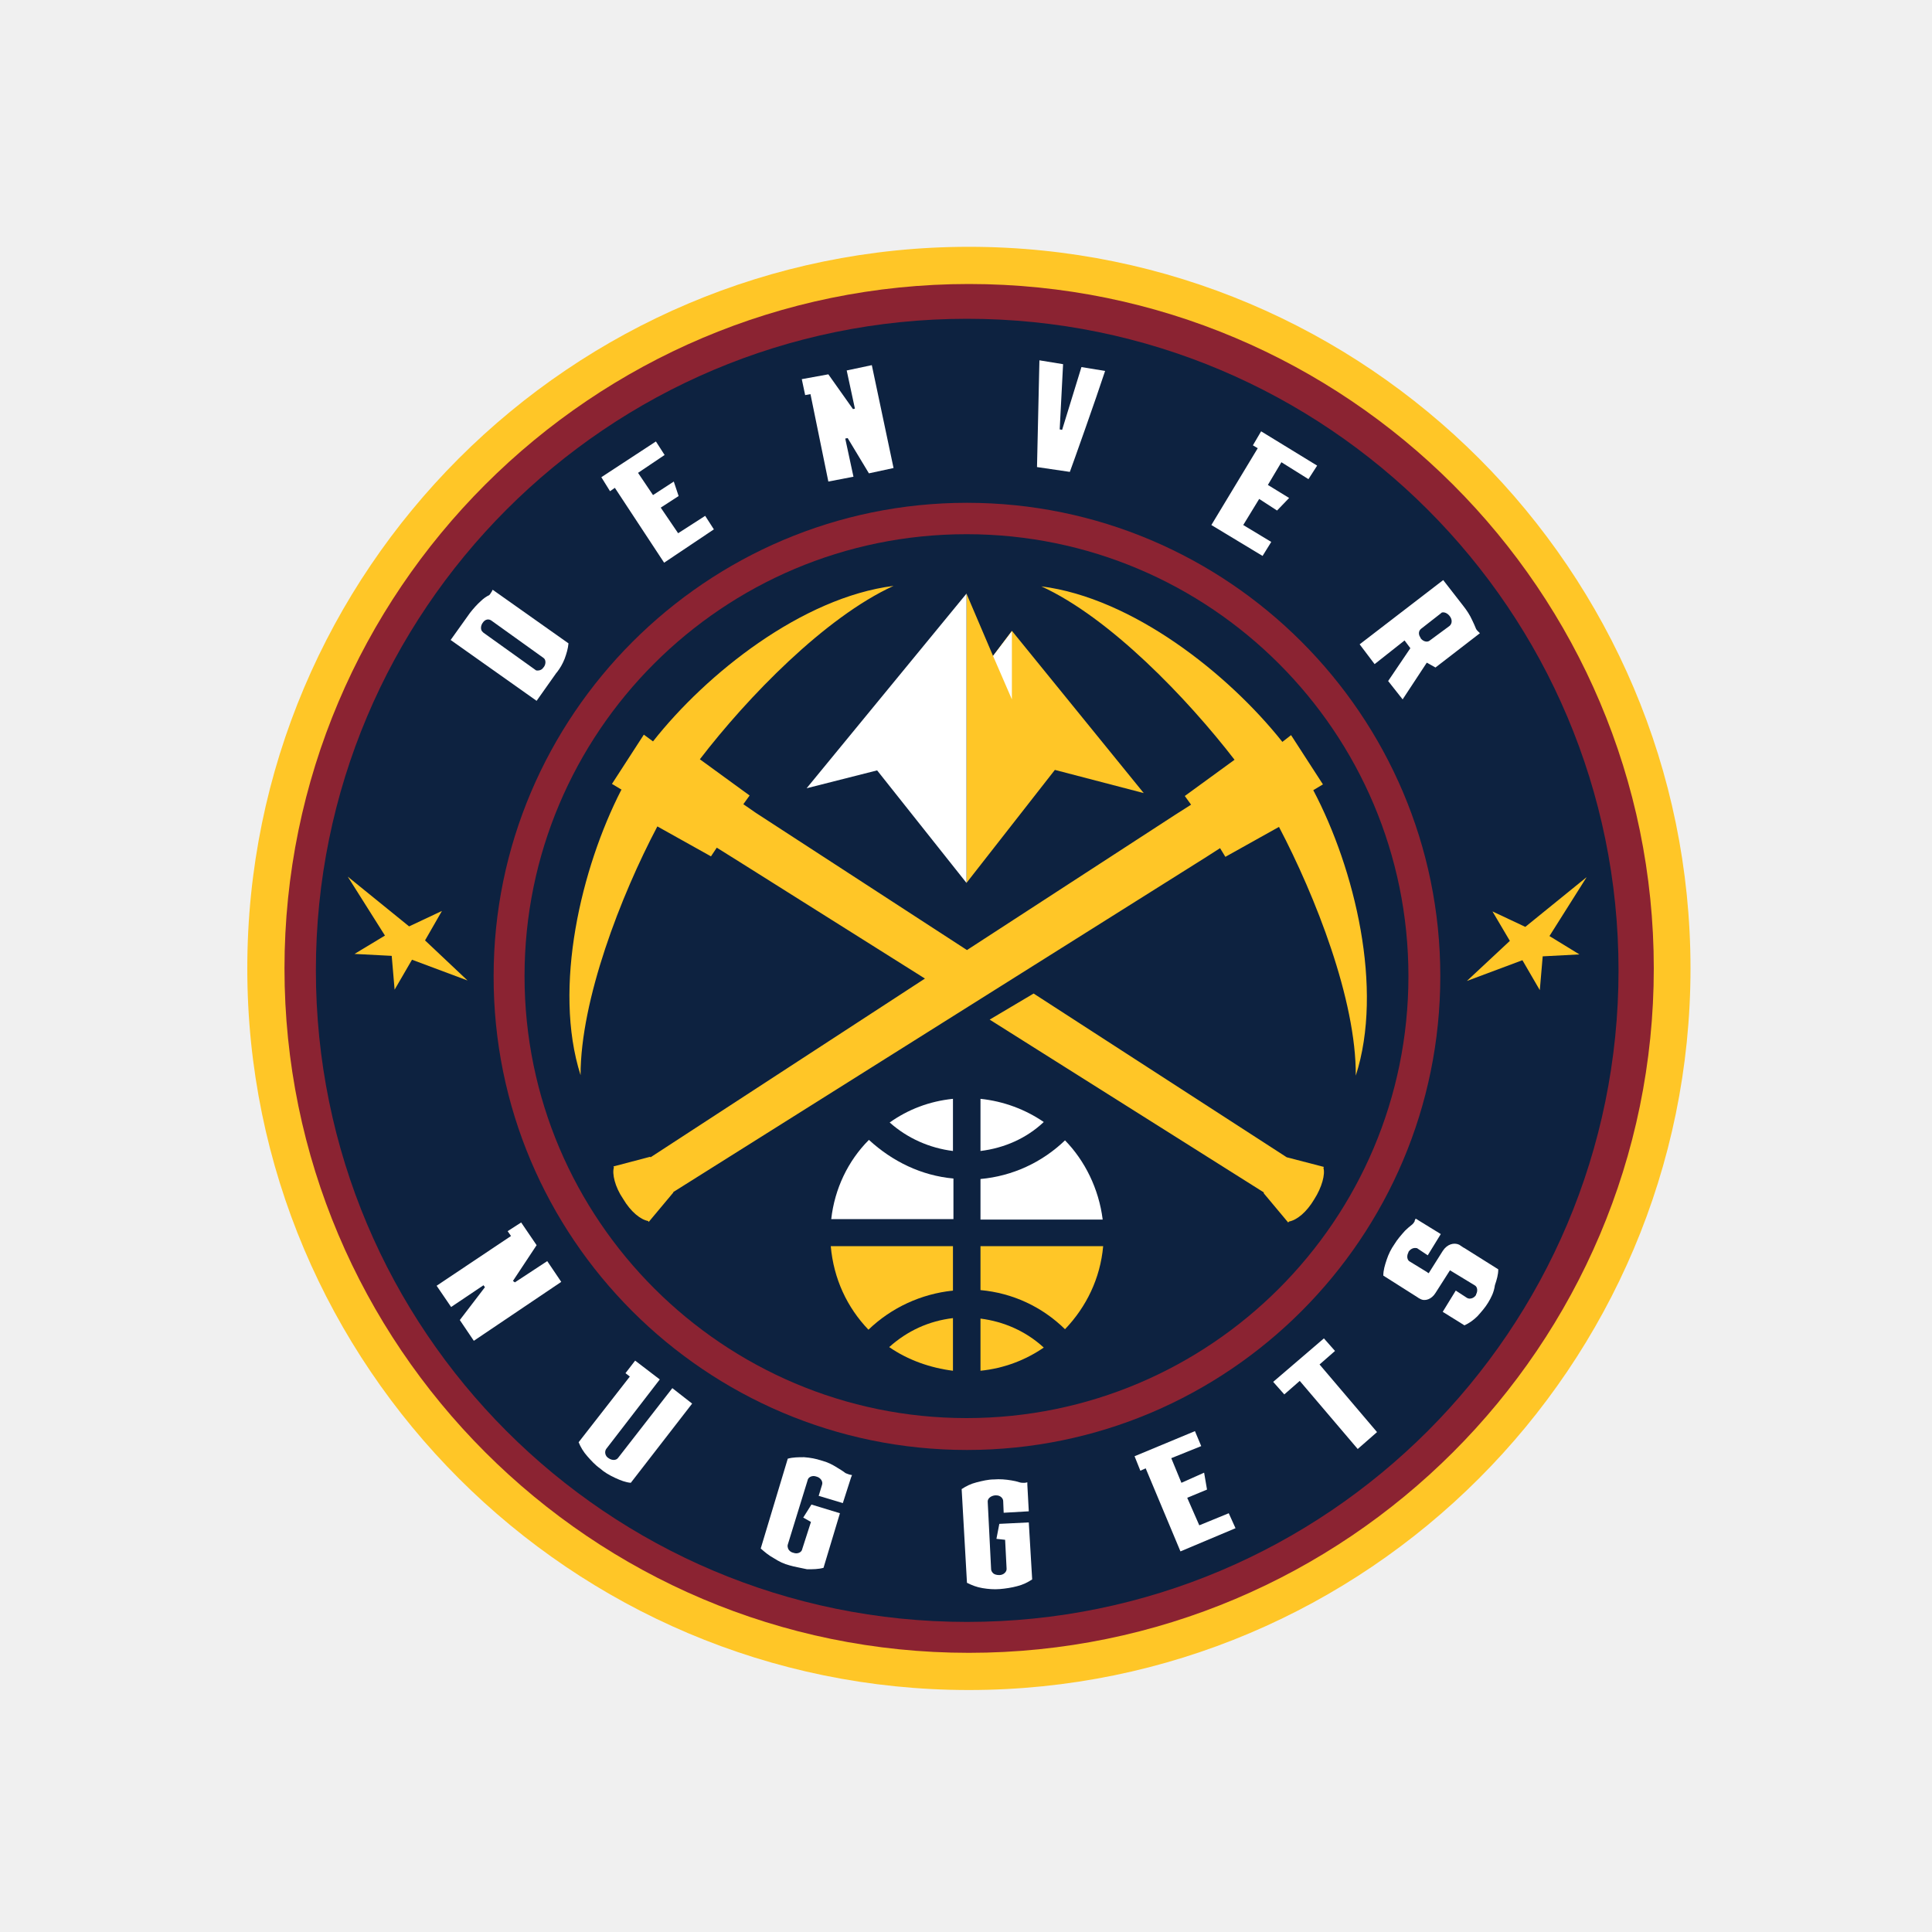
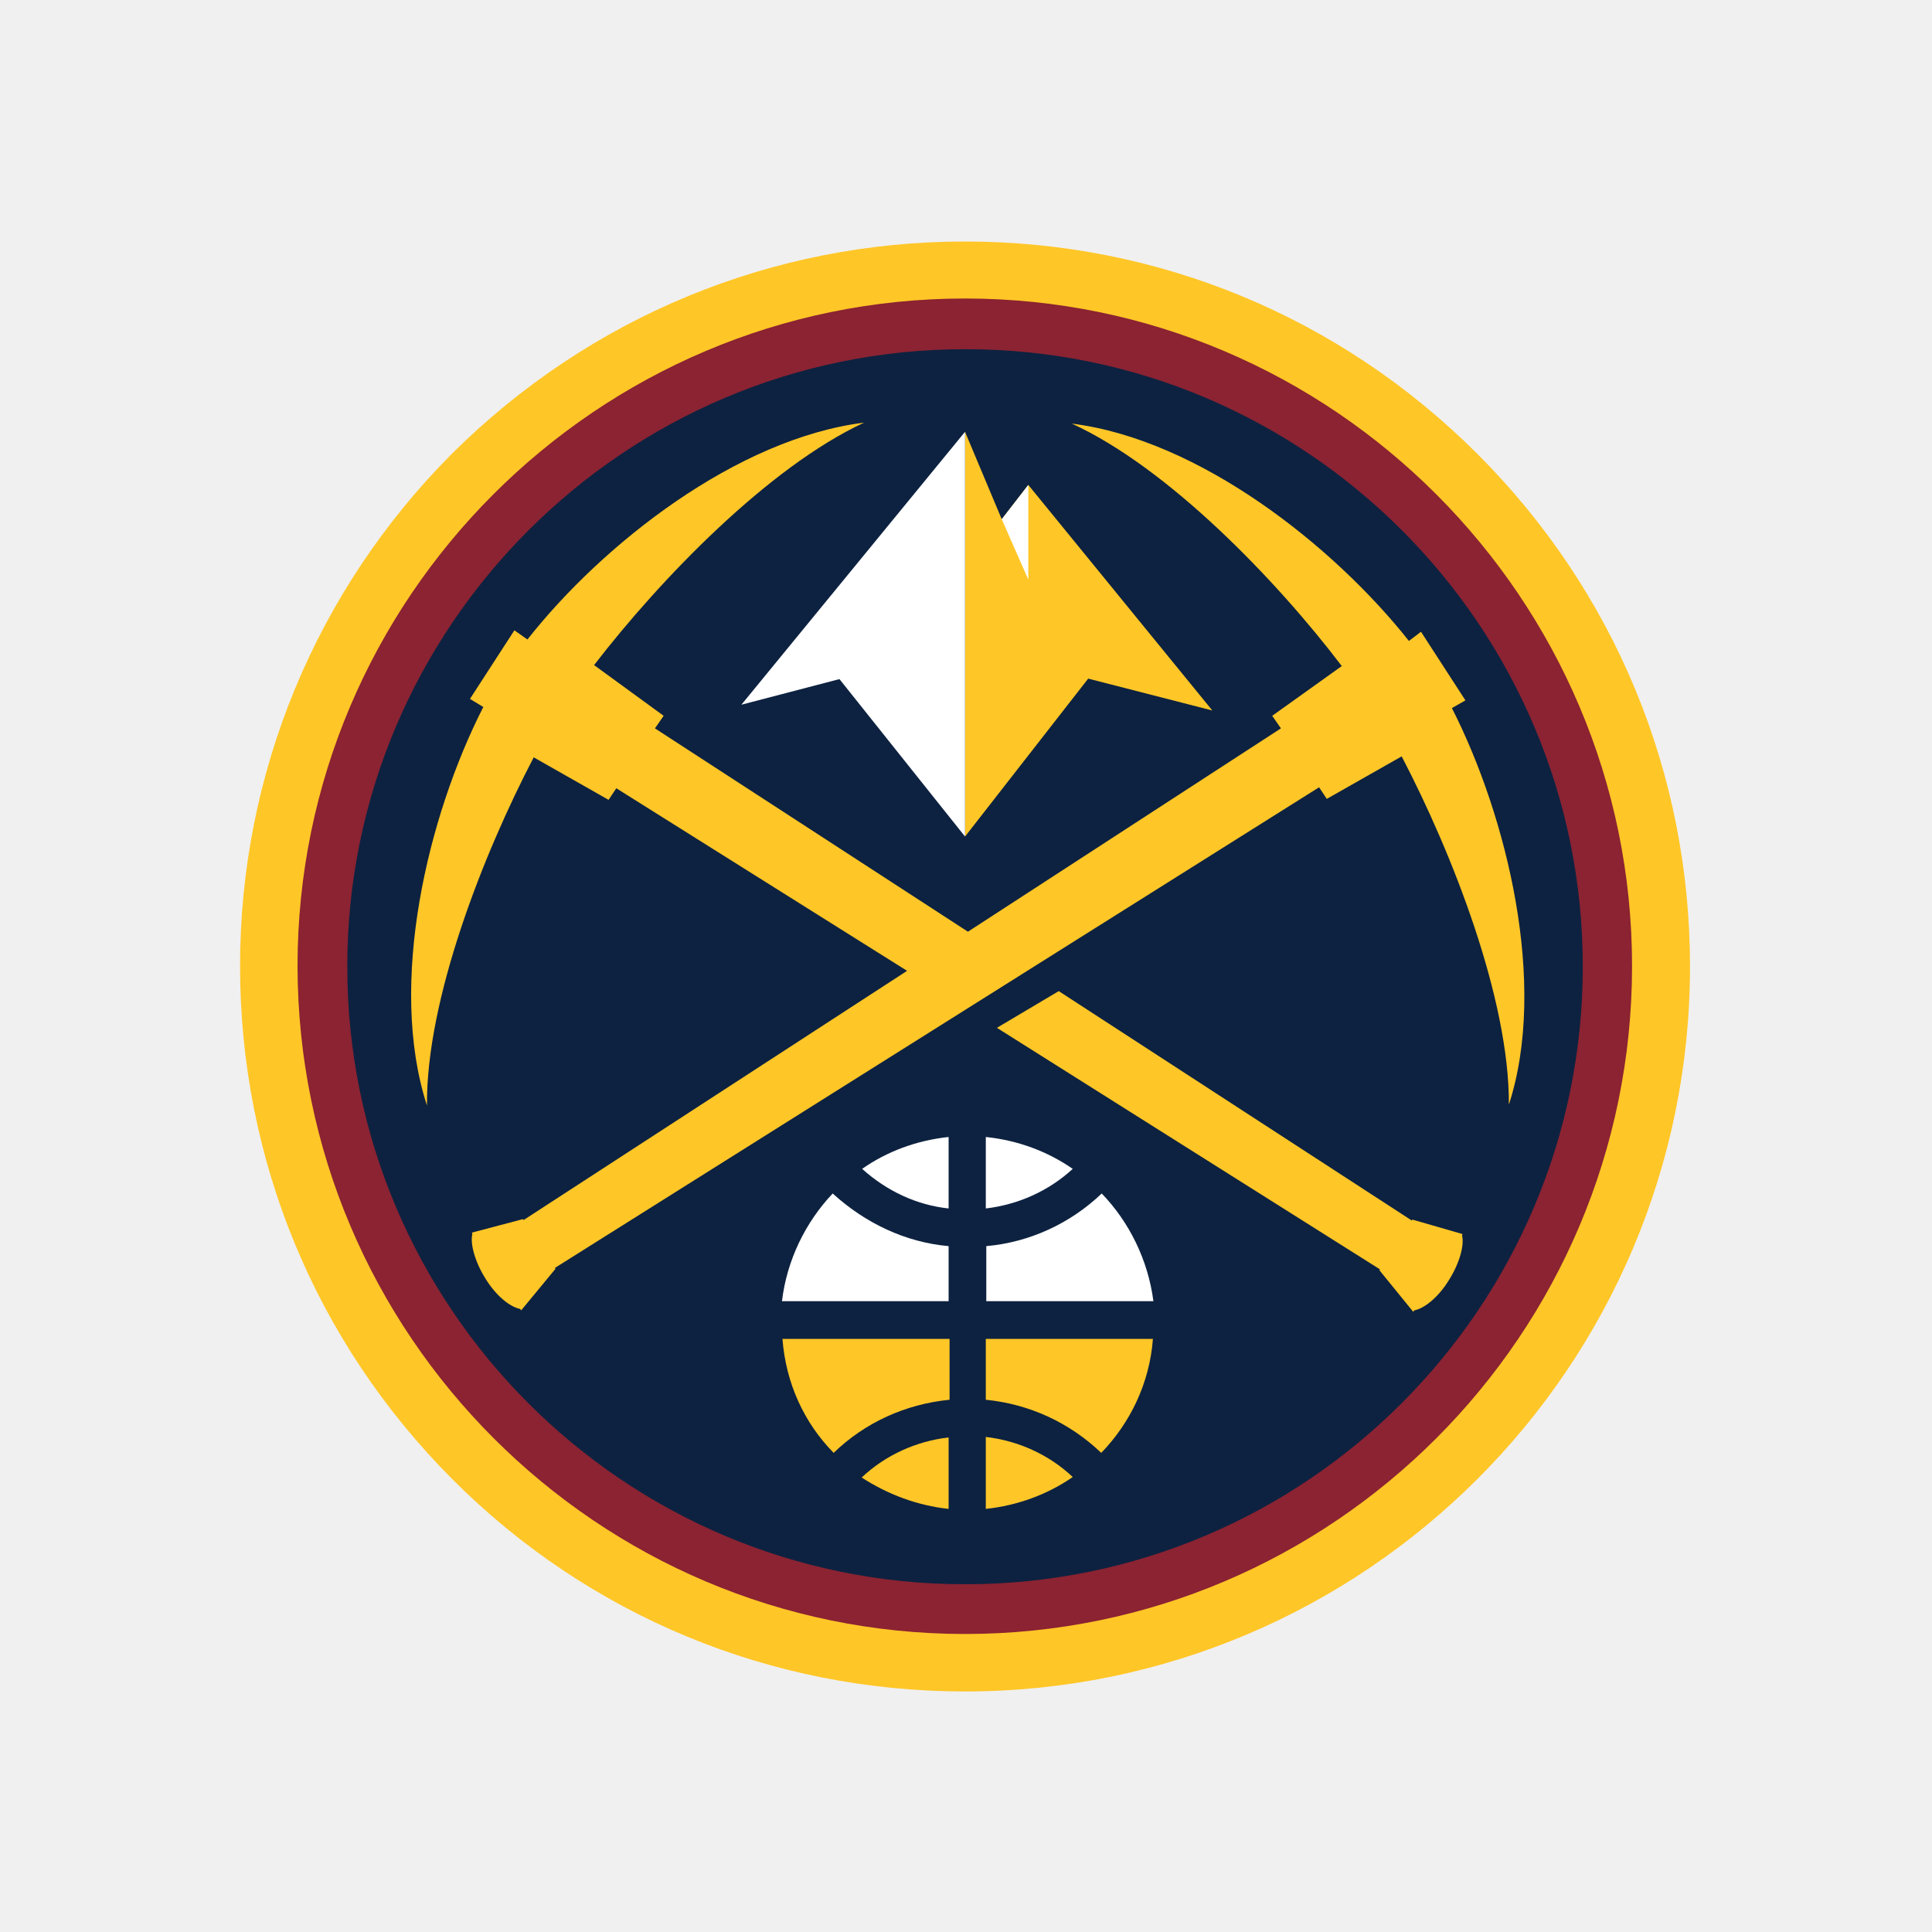
<svg xmlns="http://www.w3.org/2000/svg" version="1.1" id="Layer_1" x="0px" y="0px" viewBox="0 0 400 400" style="enable-background:new 0 0 400 400;" xml:space="preserve">
  <style type="text/css">
	.st0{fill:#FFC627;}
	.st1{fill:#8B2332;}
	.st2{fill:#0D2240;}
	.st3{fill:#FFFFFF;}
</style>
  <g>
-     <path class="st0" d="M200.6,349.9c-82.4,0-149.4-67-149.4-149.4s67-149.4,149.4-149.4S350,118.1,350,200.5S283,349.9,200.6,349.9" />
-     <path class="st1" d="M200.6,58.8c78.2,0,141.8,63.5,141.8,141.7s-63.6,141.7-141.8,141.7S58.9,278.6,58.9,200.5   C58.9,122.3,122.5,58.8,200.6,58.8" />
-     <path class="st2" d="M335.1,200.9c0,74.5-60.4,134.9-134.9,134.9S65.4,275.4,65.4,200.9S125.7,66,200.2,66S335.1,126.4,335.1,200.9   " />
-     <path class="st1" d="M200.2,300.2c54.1,0,98-44,98-98.1c0-54-44-98-98-98s-98,44.1-98,98C102.1,256.2,146.1,300.2,200.2,300.2" />
-     <path class="st2" d="M108.6,202.1c0-50.5,41-91.5,91.5-91.5s91.5,41,91.5,91.5s-41,91.5-91.5,91.5   C149.8,293.6,108.6,252.6,108.6,202.1" />
-     <path class="st0" d="M280.7,222.7c0.1-15.7-8.4-37.2-15.9-51.5l-11.1,6.2l-1.1-1.8l0,0l0,0l-2.8,1.8l-110.4,69.4v0.1l-5.1,6.1   l-0.1-0.2c-1.6-0.3-3.6-1.9-5.2-4.6c-1.7-2.5-2.3-5.2-1.9-6.5l-0.1-0.2l7.6-2l0.1,0.1l56.8-37l-38.3-24.1l0,0l-4.8-3l0,0l0,0   l-1.2,1.8l-11.1-6.2c-7.6,14.4-15.9,35.9-15.9,51.5c-5.8-18.2,0.2-43,8.4-59l0.1-0.1l-2-1.2l6.6-10.2l1.9,1.4   c11.1-14.1,30.9-29.8,49.8-32.2c-14.2,6.5-30.2,23-40.1,35.9l10.3,7.5l-1.3,1.8l0,0l0,0l2.6,1.8l43.7,28.4l43.1-28l3.3-2.1l0,0l0,0   l-1.3-1.8l10.3-7.5c-9.8-12.7-25.8-29.4-40-35.9c18.9,2.4,38.7,18.1,49.9,32.2l1.8-1.4l6.6,10.2l-2,1.2   C280.5,179.9,286.5,204.7,280.7,222.7 M266.4,239.6L266.4,239.6L214,205.7l-9.1,5.4l56.8,35.8l-0.1,0.1l5.1,6.1l0.2-0.2   c1.6-0.3,3.6-1.9,5.2-4.6c1.6-2.5,2.3-5.2,1.9-6.5l0.1-0.2L266.4,239.6z" />
-     <polygon class="st0" points="209.5,130.6 205.6,135.8 200.1,122.9 200.1,182.8 218.4,159.4 236.8,164.2  " />
-     <polygon class="st3" points="209.5,144.8 209.5,130.7 205.6,135.8  " />
-     <polygon class="st3" points="200.1,122.9 167,163.2 181.6,159.5 200.1,182.8  " />
-     <path class="st0" d="M179.8,275.3c4.8-4.6,10.9-7.4,17.5-8.1V258H172C172.6,264.8,175.4,270.7,179.8,275.3" />
-     <path class="st0" d="M197.3,283.8v-10.9c-5,0.6-9.4,2.6-13.2,6C188,281.6,192.6,283.2,197.3,283.8" />
-     <path class="st3" d="M203,227.5v10.8c4.9-0.6,9.5-2.6,13.1-6C212.3,229.7,207.8,228,203,227.5" />
-     <path class="st3" d="M220.5,236.1c-4.8,4.6-10.9,7.4-17.5,8v8.4h25.3C227.5,246.1,224.6,240.3,220.5,236.1" />
-     <path class="st3" d="M197.3,238.3v-10.8c-4.9,0.5-9.3,2.2-13.1,4.9C187.9,235.7,192.5,237.7,197.3,238.3" />
-     <path class="st0" d="M203,258v9.1c6.6,0.6,12.7,3.4,17.5,8.1c4.4-4.6,7.3-10.5,7.9-17.2L203,258L203,258z" />
-     <path class="st3" d="M172.1,252.4h25.3V244c-6.6-0.6-12.6-3.5-17.5-8C175.6,240.3,172.8,246.1,172.1,252.4" />
-     <path class="st0" d="M203,283.8c4.9-0.5,9.3-2.2,13.1-4.8c-3.7-3.4-8.3-5.4-13.1-6V283.8z" />
-     <polygon class="st0" points="309,188.7 312.6,194.8 303.7,203.1 315.2,198.8 318.8,205 319.4,198 327,197.6 320.8,193.8    328.5,181.6 315.8,191.9  " />
-     <polygon class="st0" points="91.5,188.6 88,194.7 96.8,203 85.3,198.7 81.7,204.9 81.1,197.9 73.4,197.5 79.7,193.7 72,181.5    84.7,191.8  " />
-     <path class="st3" d="M111.1,145.1l-17.8-12.6l4-5.6c0.7-0.9,1.5-1.8,2.3-2.5c0.5-0.5,1.1-0.9,1.7-1.2c0.1-0.1,0.2-0.2,0.3-0.4   c0.1-0.1,0.1-0.2,0.2-0.3l0.2-0.4l15.7,11.1c-0.1,1.1-0.4,2.1-0.8,3.2c-0.4,1-0.9,1.9-1.6,2.8l-0.1,0.1L111.1,145.1z M99.9,129   c-0.4,0.6-0.4,1.3-0.1,1.7c0.1,0.1,0.2,0.2,0.3,0.3l10.9,7.8l0,0c0.6,0.1,1.2-0.1,1.5-0.6l0.1-0.1c0.5-0.7,0.4-1.6-0.1-1.9   l-10.6-7.6C101.2,128,100.4,128.2,99.9,129L99.9,129z" />
-     <polygon class="st3" points="137.5,116.5 127.3,101 126.3,101.7 124.5,98.8 135.8,91.4 137.6,94.2 132.1,97.9 135.2,102.5    139.5,99.7 140.5,102.7 136.8,105.1 140.4,110.4 146,106.8 147.8,109.6  " />
-     <polygon class="st3" points="179.9,98 175.5,90.7 175,90.8 176.7,98.7 171.5,99.7 167.8,81.6 166.7,81.8 166,78.5 171.5,77.5    176.6,84.7 177,84.6 175.3,76.7 180.5,75.6 185,96.9  " />
-     <path class="st3" d="M214.7,96.7l0.5-22.1l4.9,0.8l-0.7,13.5l0.5,0.1l4-13l4.9,0.8c-1.9,5.8-6.7,19.3-7.3,20.9L214.7,96.7z" />
-     <path class="st3" d="M292,134.2l-1.2-1.6l-6.2,4.9l-3.1-4.1l17.3-13.3l4.2,5.4c0.7,0.9,1.3,1.8,1.8,2.9c0.3,0.6,0.6,1.3,0.8,1.8   c0.1,0.2,0.2,0.3,0.3,0.4c0.1,0.1,0.1,0.1,0.2,0.2l0.3,0.3l-9.2,7.1c-0.5-0.3-1.1-0.6-1.6-0.9l-0.2-0.1l-5,7.6l-3-3.8L292,134.2z    M300.1,127.5c-0.4-0.5-1-0.8-1.5-0.7c-0.1,0-0.2,0.1-0.3,0.2l-4.1,3.2c-0.6,0.5-0.5,1.3-0.1,1.8v0.1c0.5,0.7,1.3,0.9,1.8,0.6   l4.2-3.1C300.7,129.1,300.7,128.2,300.1,127.5L300.1,127.5z" />
-     <polygon class="st3" points="250.8,108.7 260.4,92.8 259.4,92.2 261.1,89.3 272.7,96.4 270.9,99.2 265.3,95.7 262.5,100.4    266.9,103.1 264.4,105.7 260.7,103.3 257.4,108.7 263.2,112.2 261.4,115.1  " />
-     <path class="st3" d="M163.5,324.1c-1.2-0.3-2.2-0.8-3.3-1.5c-1.1-0.6-1.9-1.3-2.7-2l5.6-18.6c1.1-0.3,2.2-0.3,3.4-0.3   c1.3,0.1,2.4,0.3,3.6,0.7c1.2,0.3,2.2,0.8,3.3,1.5c0.5,0.3,1,0.6,1.4,0.9c0.2,0.2,0.5,0.3,0.8,0.4c0.1,0,0.2,0.1,0.3,0.1l0.5,0.1   l-0.2,0.5l-1.7,5.3l-5-1.5l0.7-2.3c0.2-0.6-0.2-1.3-0.9-1.6c-0.1,0-0.2-0.1-0.3-0.1c-0.8-0.3-1.7,0.1-1.8,0.8l-4.1,13.3   c-0.1,0.3,0,0.6,0.1,0.9c0.2,0.4,0.6,0.7,1.1,0.8c0.8,0.3,1.7-0.1,1.8-0.8l1.8-5.6l-1.6-0.9l1.7-2.7l5.9,1.8l-3.4,11.3   c-1.1,0.3-2.2,0.3-3.4,0.3C165.8,324.6,164.5,324.4,163.5,324.1" />
-     <path class="st3" d="M207,329c-1.2,0.1-2.4,0-3.6-0.2c-1.2-0.2-2.2-0.6-3.2-1.1l-1.1-19.4c0.9-0.6,1.9-1.1,3.1-1.4   c1.2-0.3,2.4-0.6,3.6-0.6c1.2-0.1,2.4,0,3.6,0.2c0.6,0.1,1.1,0.2,1.7,0.4c0.3,0.1,0.6,0.1,0.8,0.1c0.1,0,0.2,0,0.3,0l0.5-0.1v0.5   l0.3,5.5l-5.2,0.3l-0.1-2.4c0-0.6-0.6-1.2-1.4-1.2c-0.1,0-0.2,0-0.3,0c-0.9,0.1-1.6,0.7-1.5,1.4l0.7,13.9c0,0.3,0.2,0.6,0.4,0.8   c0.3,0.3,0.8,0.4,1.3,0.4c0.9,0,1.6-0.7,1.5-1.4l-0.3-5.9l-1.8-0.2l0.6-3.1l6.1-0.3l0.7,11.8c-0.9,0.6-1.9,1.1-3.1,1.4   C209.5,328.7,208.2,328.9,207,329" />
-     <path class="st3" d="M124.2,304c-1-0.7-1.8-1.6-2.6-2.5c-0.8-0.9-1.4-1.9-1.8-2.9l10.6-13.6l-0.9-0.7l2-2.6l5.1,3.9L125.5,300   c-0.4,0.6-0.2,1.5,0.5,1.9c0.7,0.5,1.6,0.5,2-0.1l11.2-14.4l4.1,3.2L130.6,307c-1.1-0.1-2.1-0.5-3.2-1   C126.1,305.4,125.1,304.8,124.2,304" />
-     <polygon class="st3" points="281.1,300 269.1,285.9 265.9,288.7 263.6,286.1 274.1,277.1 276.4,279.7 273.2,282.5 285.1,296.5  " />
-     <path class="st3" d="M308.1,269.7c-0.6,1-1.4,1.9-2.2,2.8c-0.8,0.8-1.8,1.5-2.7,1.9l-4.5-2.8l2.7-4.4l2.3,1.5   c0.3,0.2,0.7,0.2,1,0.1c0.4-0.1,0.7-0.4,0.9-0.7v-0.1c0.4-0.7,0.3-1.6-0.3-1.9l-5.1-3.1l-3,4.7c-0.8,1.3-2.2,1.8-3.2,1.2   c-0.2-0.1-0.4-0.2-0.5-0.3l-7.1-4.5c0-1.1,0.3-2.1,0.7-3.3c0.4-1.2,0.9-2.2,1.6-3.2c0.6-1,1.4-1.9,2.2-2.8c0.5-0.5,1-0.9,1.5-1.3   c0.2-0.2,0.3-0.3,0.4-0.5c0.1-0.1,0.1-0.2,0.1-0.3l0.2-0.4l5.2,3.2l-2.7,4.4l-2.1-1.4c-0.1-0.1-0.2-0.1-0.3-0.1   c-0.6-0.1-1.2,0.2-1.6,0.8v0.1c-0.4,0.7-0.3,1.6,0.3,1.9l3.6,2.2l0.1,0.1l0.2,0.1l2.9-4.6c0.9-1.4,2.3-1.8,3.4-1.3l0.9,0.6l0.2,0.1   l7,4.4c0,1.1-0.3,2.1-0.7,3.3C309.3,267.6,308.7,268.7,308.1,269.7" />
-     <polygon class="st3" points="237.2,304 236.1,304.5 234.9,301.5 247.4,296.3 248.7,299.4 242.5,301.9 244.6,307 249.3,304.9    249.9,308.4 245.8,310.1 248.3,315.8 254.4,313.3 255.8,316.4 244.4,321.2  " />
-     <polygon class="st3" points="95.2,273.3 100.4,266.5 100.1,266.1 93.4,270.6 90.4,266.2 105.8,255.9 105.1,254.9 107.9,253.1    111.1,257.8 106.2,265.2 106.6,265.5 113.3,261.1 116.2,265.4 98.1,277.6  " />
+     <path class="st0" d="M199.8,50c40,0,77.7,15.6,106.1,44c28.4,28.4,44,66.1,44,106.1c0,82.8-67.3,150.1-150.1,150.1   c-40.1,0-77.9-15.6-106.2-44c-28.3-28.4-43.9-66.1-43.9-106.2c0-39.9,15.7-77.8,43.9-106.1C122.1,65.6,159.8,50,199.8,50" />
+     <path class="st1" d="M199.8,338.3c76.1,0,138.1-62,138.1-138.3c0-76.1-62-138.2-138.1-138.2c-76.2,0-138.2,62.1-138.2,138.2   C61.7,276.3,123.7,338.3,199.8,338.3" />
+     <path class="st2" d="M71.9,200.1c0-70.4,57.4-127.8,127.9-127.8c70.5-0.1,127.9,57.3,127.9,127.8s-57.3,127.9-127.8,127.9   C129.3,328.1,71.9,270.7,71.9,200.1" />
+     <path class="st0" d="M300.6,146.6l2.8-1.6l-9.2-14.2l-2.5,1.9c-15.6-19.7-43.4-41.7-69.8-45c19.9,9.1,42.3,32.3,55.9,50.2   l-14.4,10.3l1.8,2.6l-64.8,42.1l-64.8-42.1l1.8-2.6L123,137.7c13.7-17.8,36.1-41,55.9-50.2c-26.4,3.3-54.2,25.2-69.7,44.9l-2.7-1.9   l-9.2,14.2l2.8,1.7l-0.1,0.1c-11.4,22.4-19.8,57.1-11.6,82.4c-0.2-21.9,11.6-52,22.1-72.1l15.5,8.8l1.6-2.4l60.2,37.8l-79.4,51.6   l-0.1-0.2l-10.6,2.8l0.1,0.3c-0.5,1.9,0.5,5.7,2.7,9.2c2.2,3.6,5.1,5.9,7.2,6.3l0.2,0.3l7.1-8.6l-0.1-0.2L273.1,163l1.6,2.4   l15.5-8.8c10.5,20.1,22.3,50.2,22.2,72.1C320.5,203.7,312,169,300.6,146.6" />
+     <path class="st0" d="M292.4,252.5l-0.1,0.2l-73.1-47.5l-12.8,7.6l79.3,50l-0.1,0.2l7,8.6l0.2-0.3c2.1-0.4,5-2.7,7.2-6.3   c2.2-3.5,3.2-7.2,2.7-9.2l0.1-0.3L292.4,252.5z" />
+     <polygon class="st0" points="212.9,100.4 207.4,107.5 199.8,89.4 199.8,173.2 225.3,140.5 251,147.1  " />
+     <polygon class="st3" points="212.9,120 212.9,100.4 207.4,107.5  " />
+     <polygon class="st3" points="199.8,89.4 153.5,145.9 173.8,140.6 199.8,173.2  " />
+     <path class="st0" d="M172.6,300.8c6.5-6.3,14.9-10.1,24-11v-12.6h-34.6C162.7,286.4,166.5,294.6,172.6,300.8" />
+     <path class="st0" d="M196.4,312.4v-14.8c-6.7,0.8-13,3.6-18,8.3C183.8,309.4,189.9,311.7,196.4,312.4" />
+     <path class="st3" d="M204.1,235.4v14.8c6.7-0.8,13-3.6,18-8.2C216.9,238.4,210.8,236.1,204.1,235.4" />
+     <path class="st3" d="M228.1,247.1c-6.5,6.2-14.9,10.1-23.9,10.9v11.4h34.6C237.7,260.9,233.8,253,228.1,247.1" />
+     <path class="st3" d="M196.4,250.2v-14.8c-6.6,0.7-12.8,3-17.9,6.6C183.6,246.6,189.8,249.5,196.4,250.2" />
+     <path class="st0" d="M204.1,277.2v12.6c9,0.9,17.3,4.7,23.9,11c6-6.2,10-14.4,10.7-23.6L204.1,277.2L204.1,277.2z" />
+     <path class="st3" d="M161.9,269.4h34.5V258c-9-0.8-17.3-4.8-24-10.9C166.8,253,162.9,260.9,161.9,269.4" />
+     <path class="st0" d="M204.1,312.4c6.6-0.7,12.8-3,18-6.6c-5-4.7-11.3-7.5-18-8.3V312.4z" />
  </g>
</svg>
